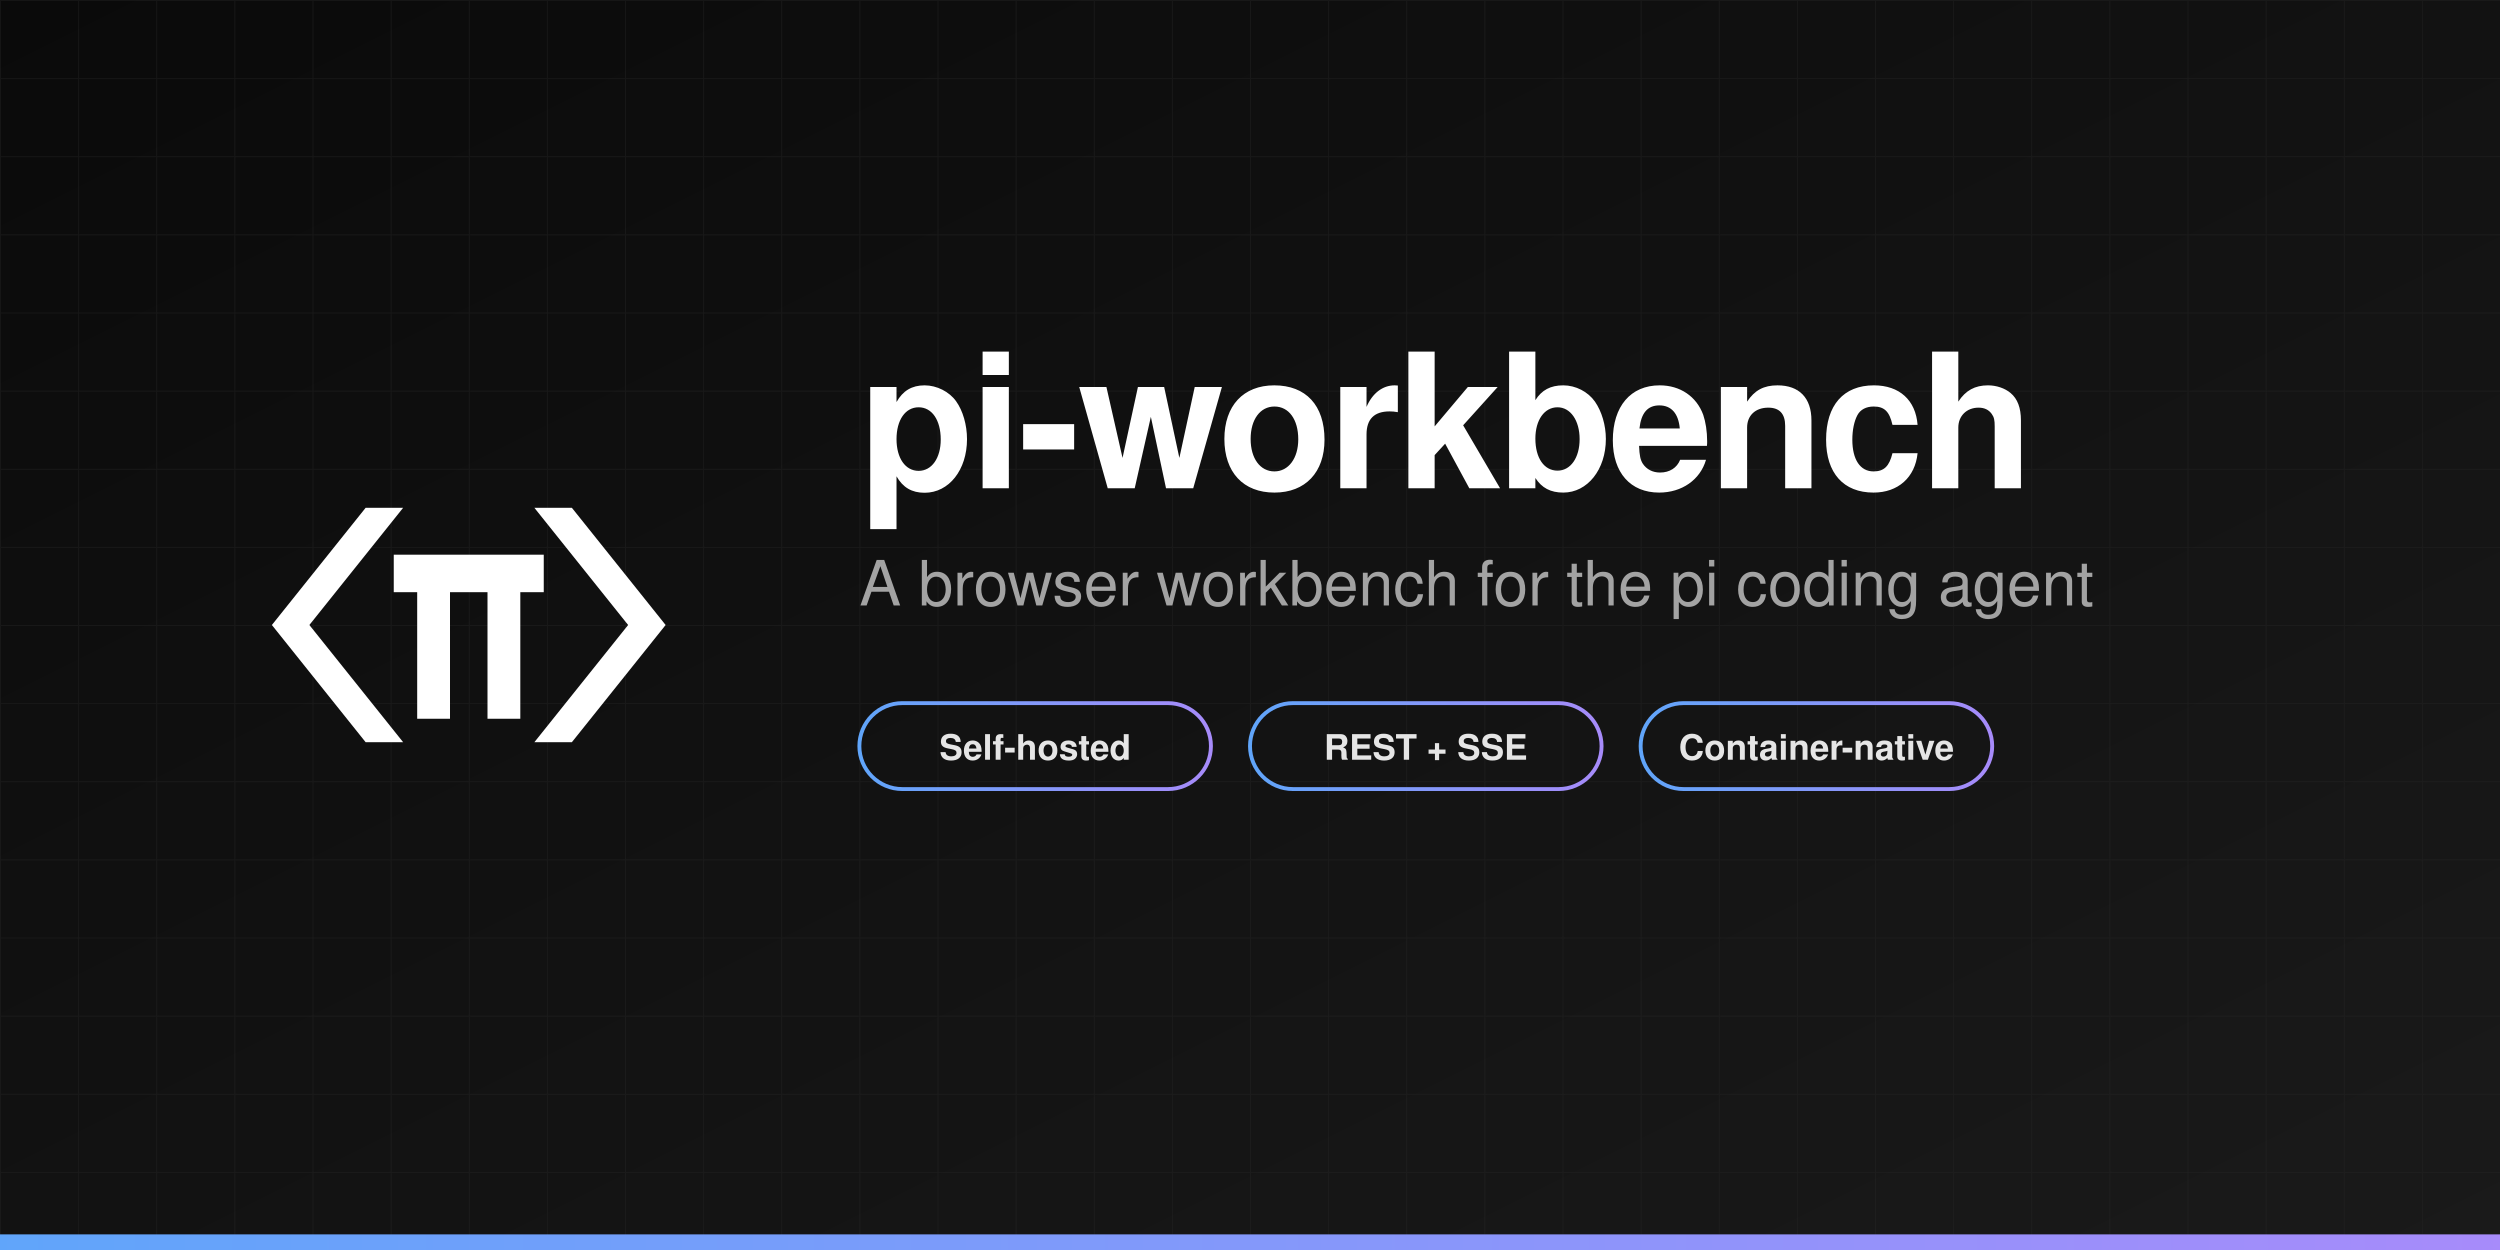
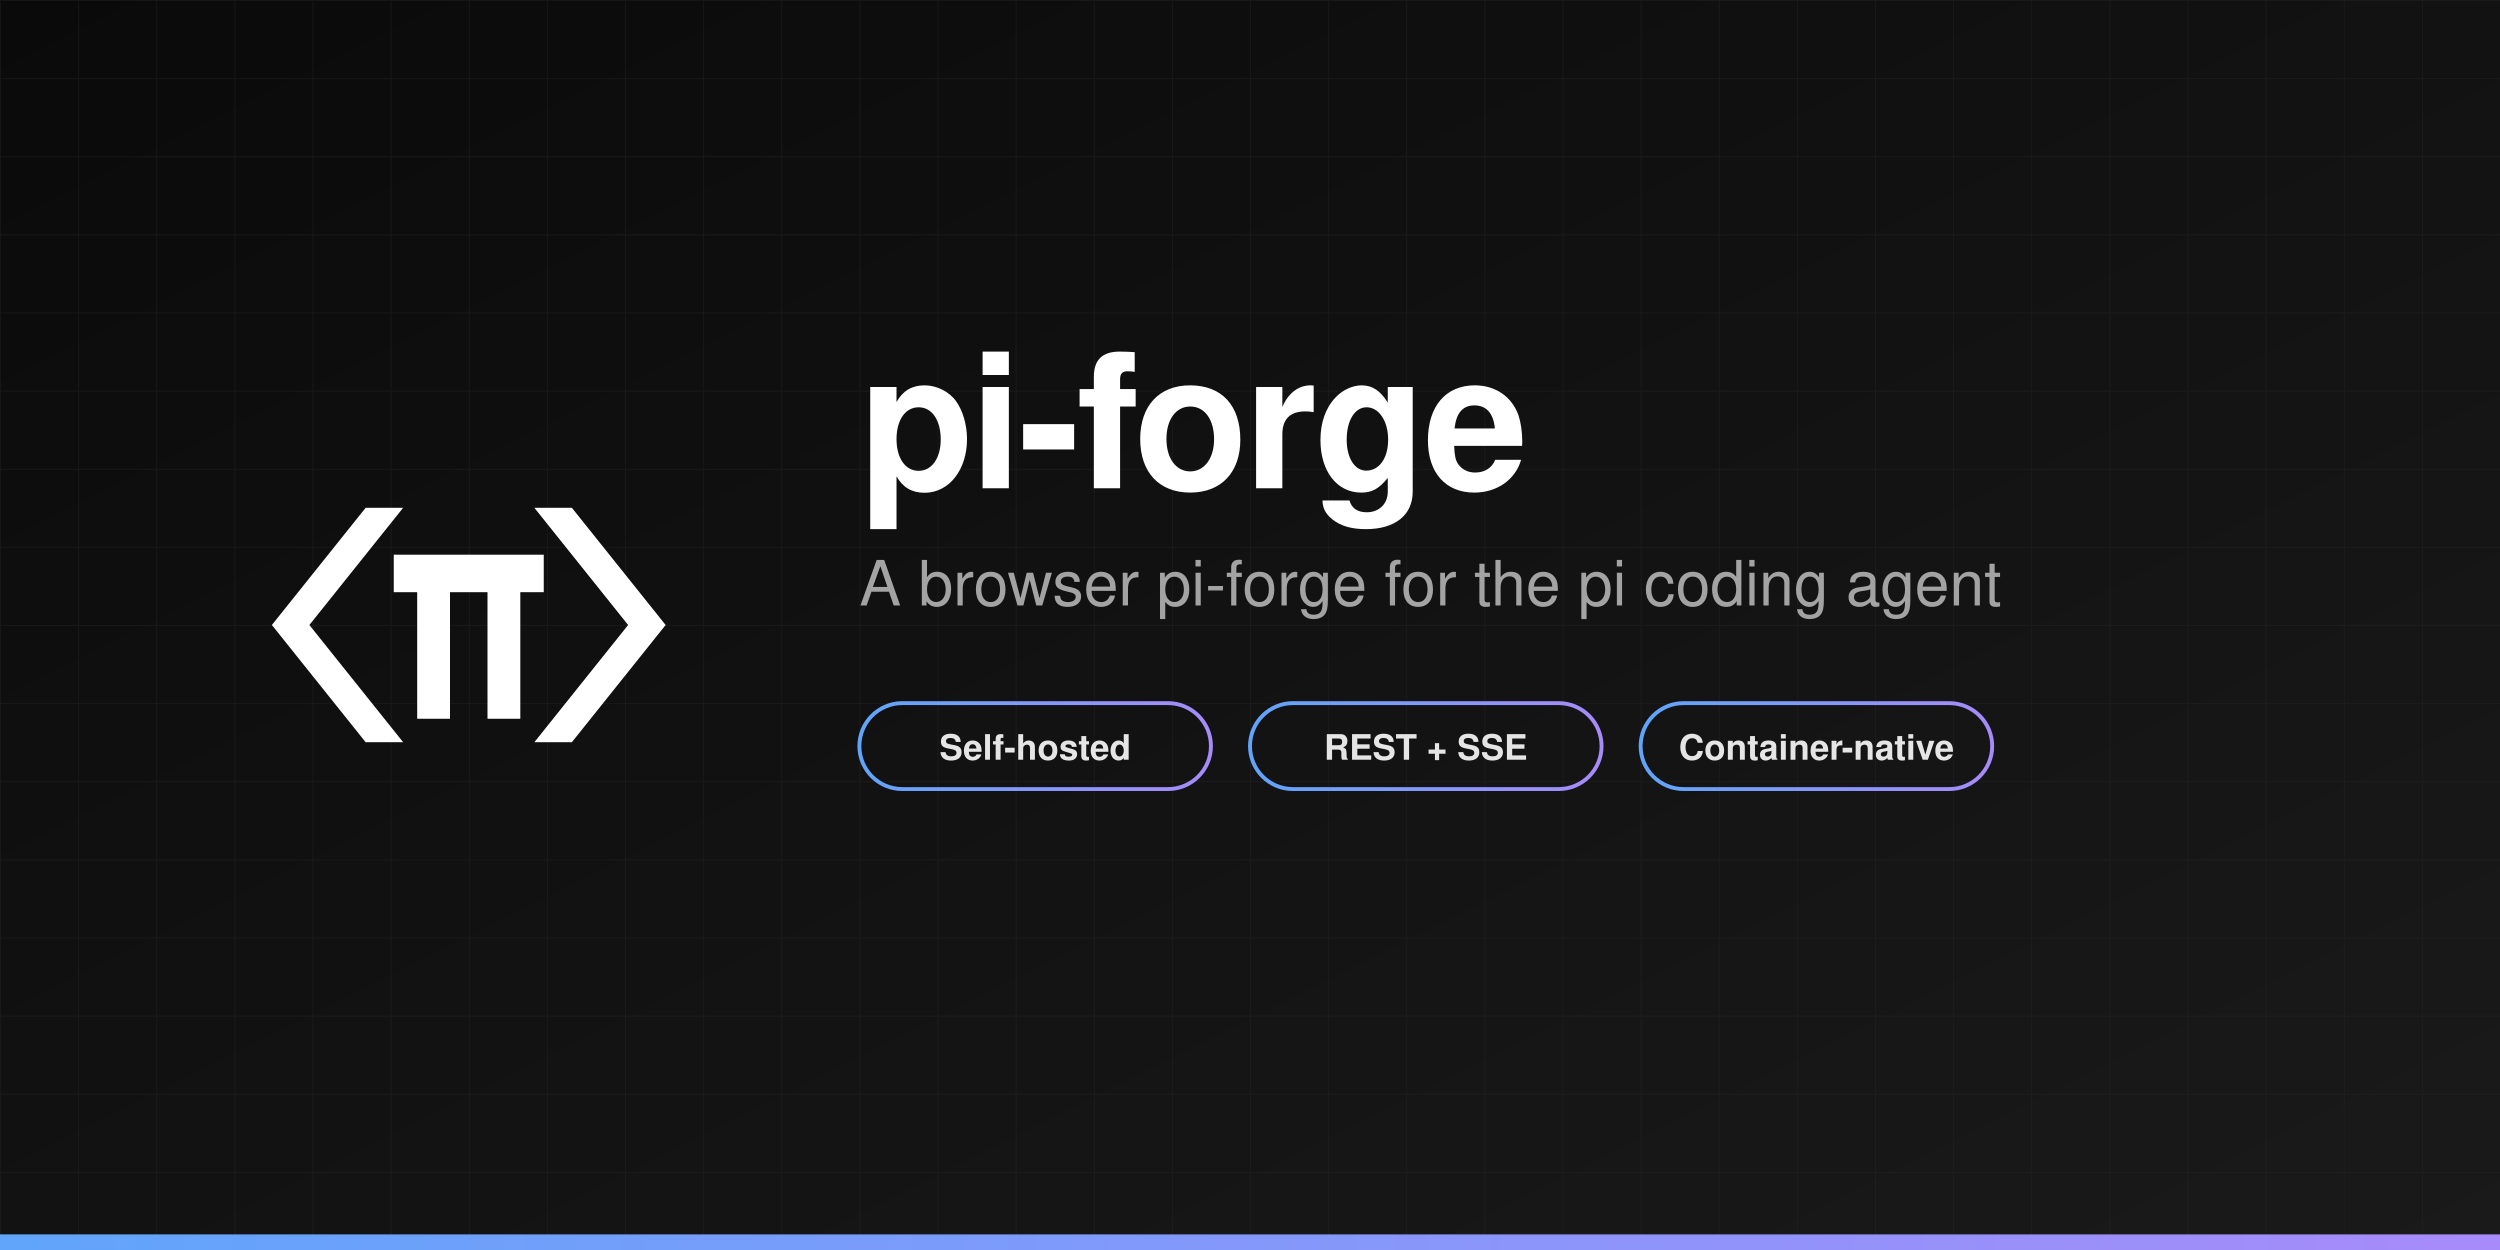
<svg xmlns="http://www.w3.org/2000/svg" viewBox="0 0 1280 640" width="1280" height="640">
  <defs>
    <linearGradient id="bg" x1="0" y1="0" x2="1" y2="1">
      <stop offset="0%" stop-color="#0a0a0a" />
      <stop offset="100%" stop-color="#1a1a1a" />
    </linearGradient>
    <linearGradient id="accent" x1="0" y1="0" x2="1" y2="0">
      <stop offset="0%" stop-color="#60a5fa" />
      <stop offset="100%" stop-color="#a78bfa" />
    </linearGradient>
    <pattern id="grid" width="40" height="40" patternUnits="userSpaceOnUse">
      <path d="M 40 0 L 0 0 0 40" fill="none" stroke="#262626" stroke-width="1" />
    </pattern>
  </defs>
  <rect width="1280" height="640" fill="url(#bg)" />
  <rect width="1280" height="640" fill="url(#grid)" opacity="0.4" />
  <g transform="translate(120, 200)">
    <g transform="scale(2.4)" fill="#ffffff">
      <polygon points="28,25 8,50 28,75 36,75 16,50 36,25" />
      <polygon points="72,25 92,50 72,75 64,75 84,50 64,25" />
      <rect x="34" y="35" width="32" height="8" />
      <rect x="39" y="42" width="7" height="28" />
      <rect x="54" y="42" width="7" height="28" />
    </g>
  </g>
  <g transform="translate(440, 250)">
-     <text x="0" y="0" font-family="-apple-system, BlinkMacSystemFont, 'SF Pro Display', 'Segoe UI', Helvetica, Arial, sans-serif" font-size="96" font-weight="700" fill="#ffffff" letter-spacing="-2">pi-workbench</text>
-     <text x="0" y="60" font-family="-apple-system, BlinkMacSystemFont, 'SF Pro Display', 'Segoe UI', Helvetica, Arial, sans-serif" font-size="32" font-weight="400" fill="#a3a3a3">A browser workbench for the pi coding agent</text>
+     <text x="0" y="0" font-family="-apple-system, BlinkMacSystemFont, 'SF Pro Display', 'Segoe UI', Helvetica, Arial, sans-serif" font-size="96" font-weight="700" fill="#ffffff" letter-spacing="-2">pi-forge</text>
+     <text x="0" y="60" font-family="-apple-system, BlinkMacSystemFont, 'SF Pro Display', 'Segoe UI', Helvetica, Arial, sans-serif" font-size="32" font-weight="400" fill="#a3a3a3">A browser pi-forge for the pi coding agent</text>
    <g transform="translate(0, 110)">
      <rect x="0" y="0" width="180" height="44" rx="22" fill="none" stroke="url(#accent)" stroke-width="2" />
      <text x="90" y="29" font-family="-apple-system, BlinkMacSystemFont, 'SF Pro Display', 'Segoe UI', Helvetica, Arial, sans-serif" font-size="18" font-weight="600" fill="#e5e5e5" text-anchor="middle">Self-hosted</text>
      <rect x="200" y="0" width="180" height="44" rx="22" fill="none" stroke="url(#accent)" stroke-width="2" />
      <text x="290" y="29" font-family="-apple-system, BlinkMacSystemFont, 'SF Pro Display', 'Segoe UI', Helvetica, Arial, sans-serif" font-size="18" font-weight="600" fill="#e5e5e5" text-anchor="middle">REST + SSE</text>
      <rect x="400" y="0" width="180" height="44" rx="22" fill="none" stroke="url(#accent)" stroke-width="2" />
      <text x="490" y="29" font-family="-apple-system, BlinkMacSystemFont, 'SF Pro Display', 'Segoe UI', Helvetica, Arial, sans-serif" font-size="18" font-weight="600" fill="#e5e5e5" text-anchor="middle">Container-native</text>
    </g>
  </g>
  <rect x="0" y="632" width="1280" height="8" fill="url(#accent)" />
</svg>
